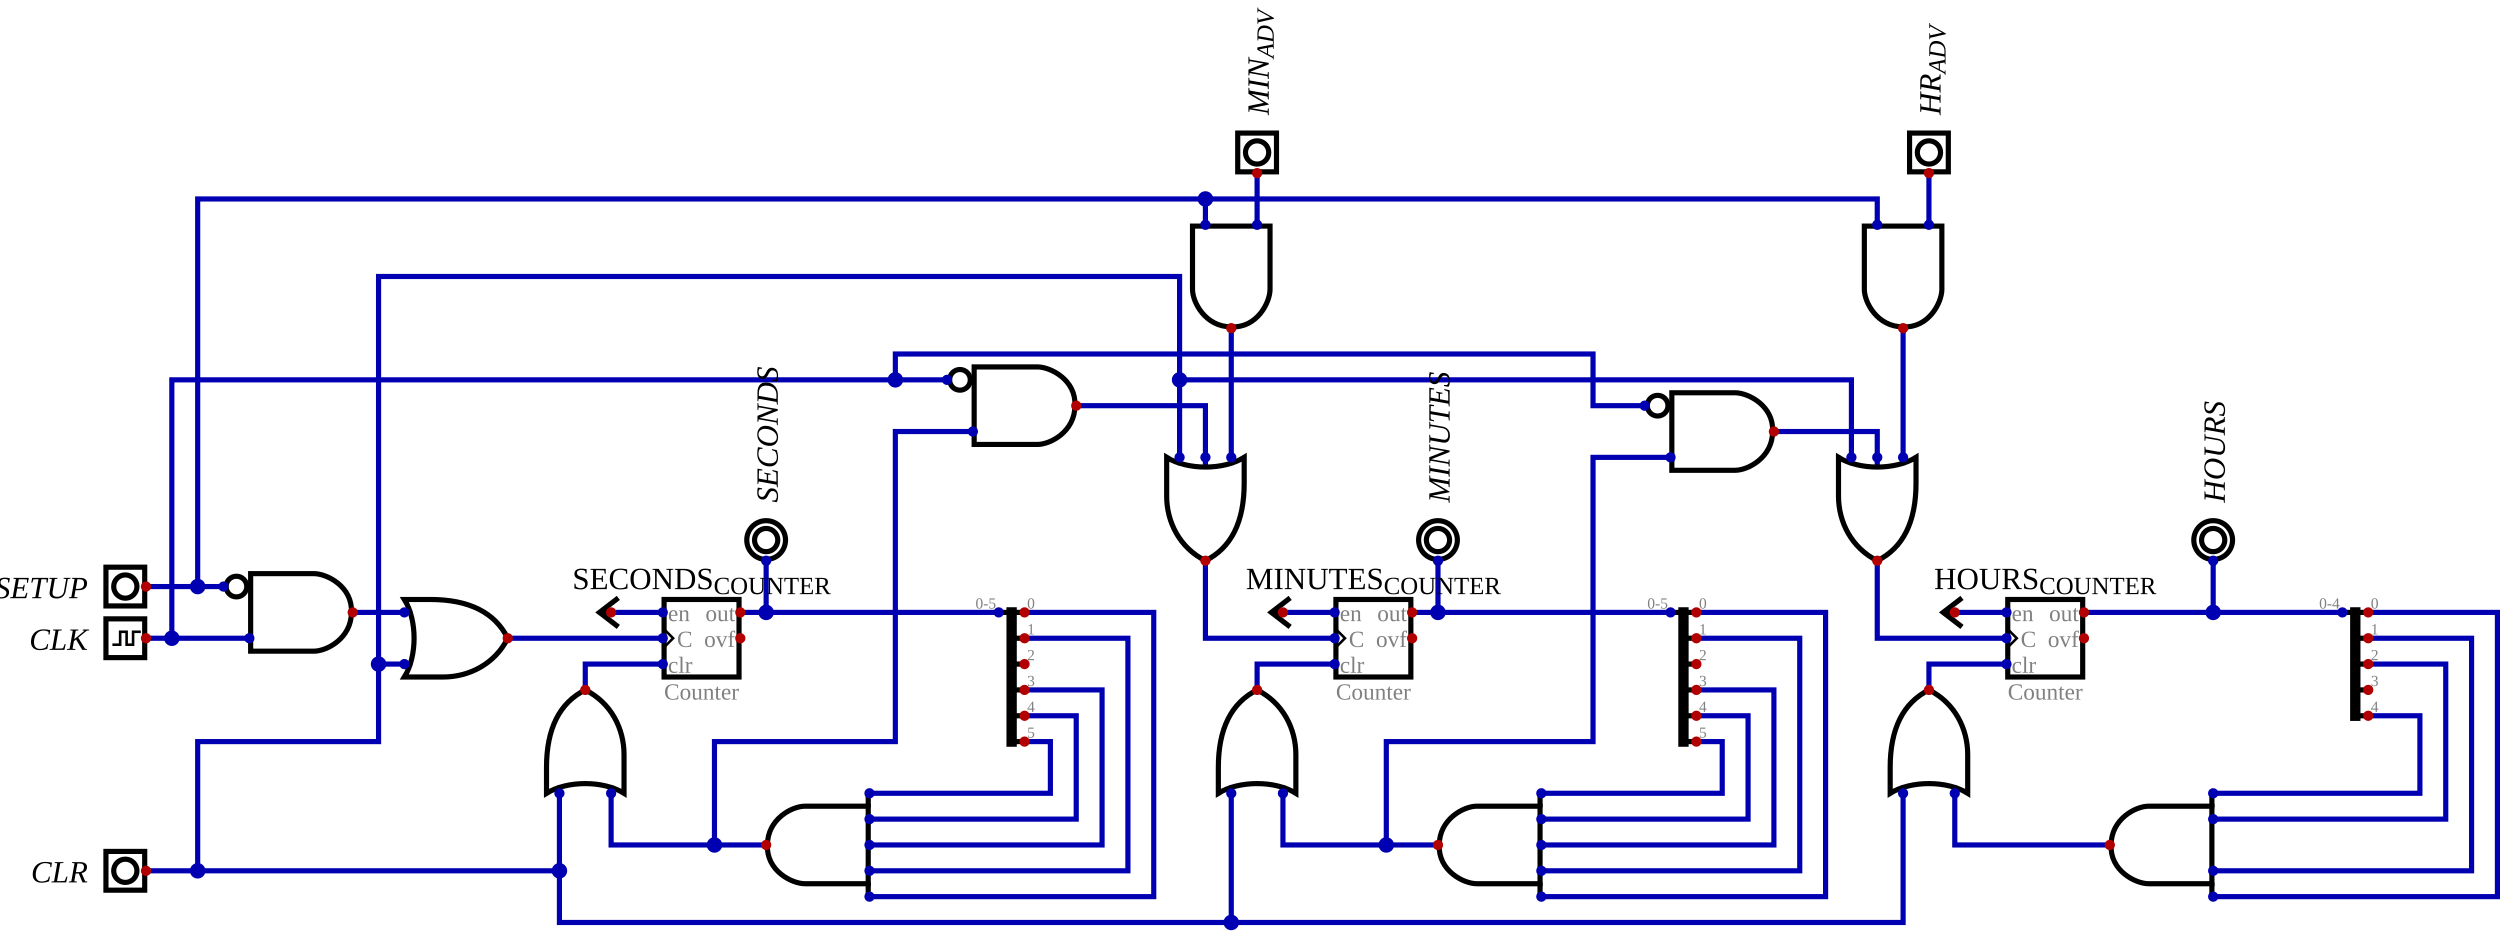
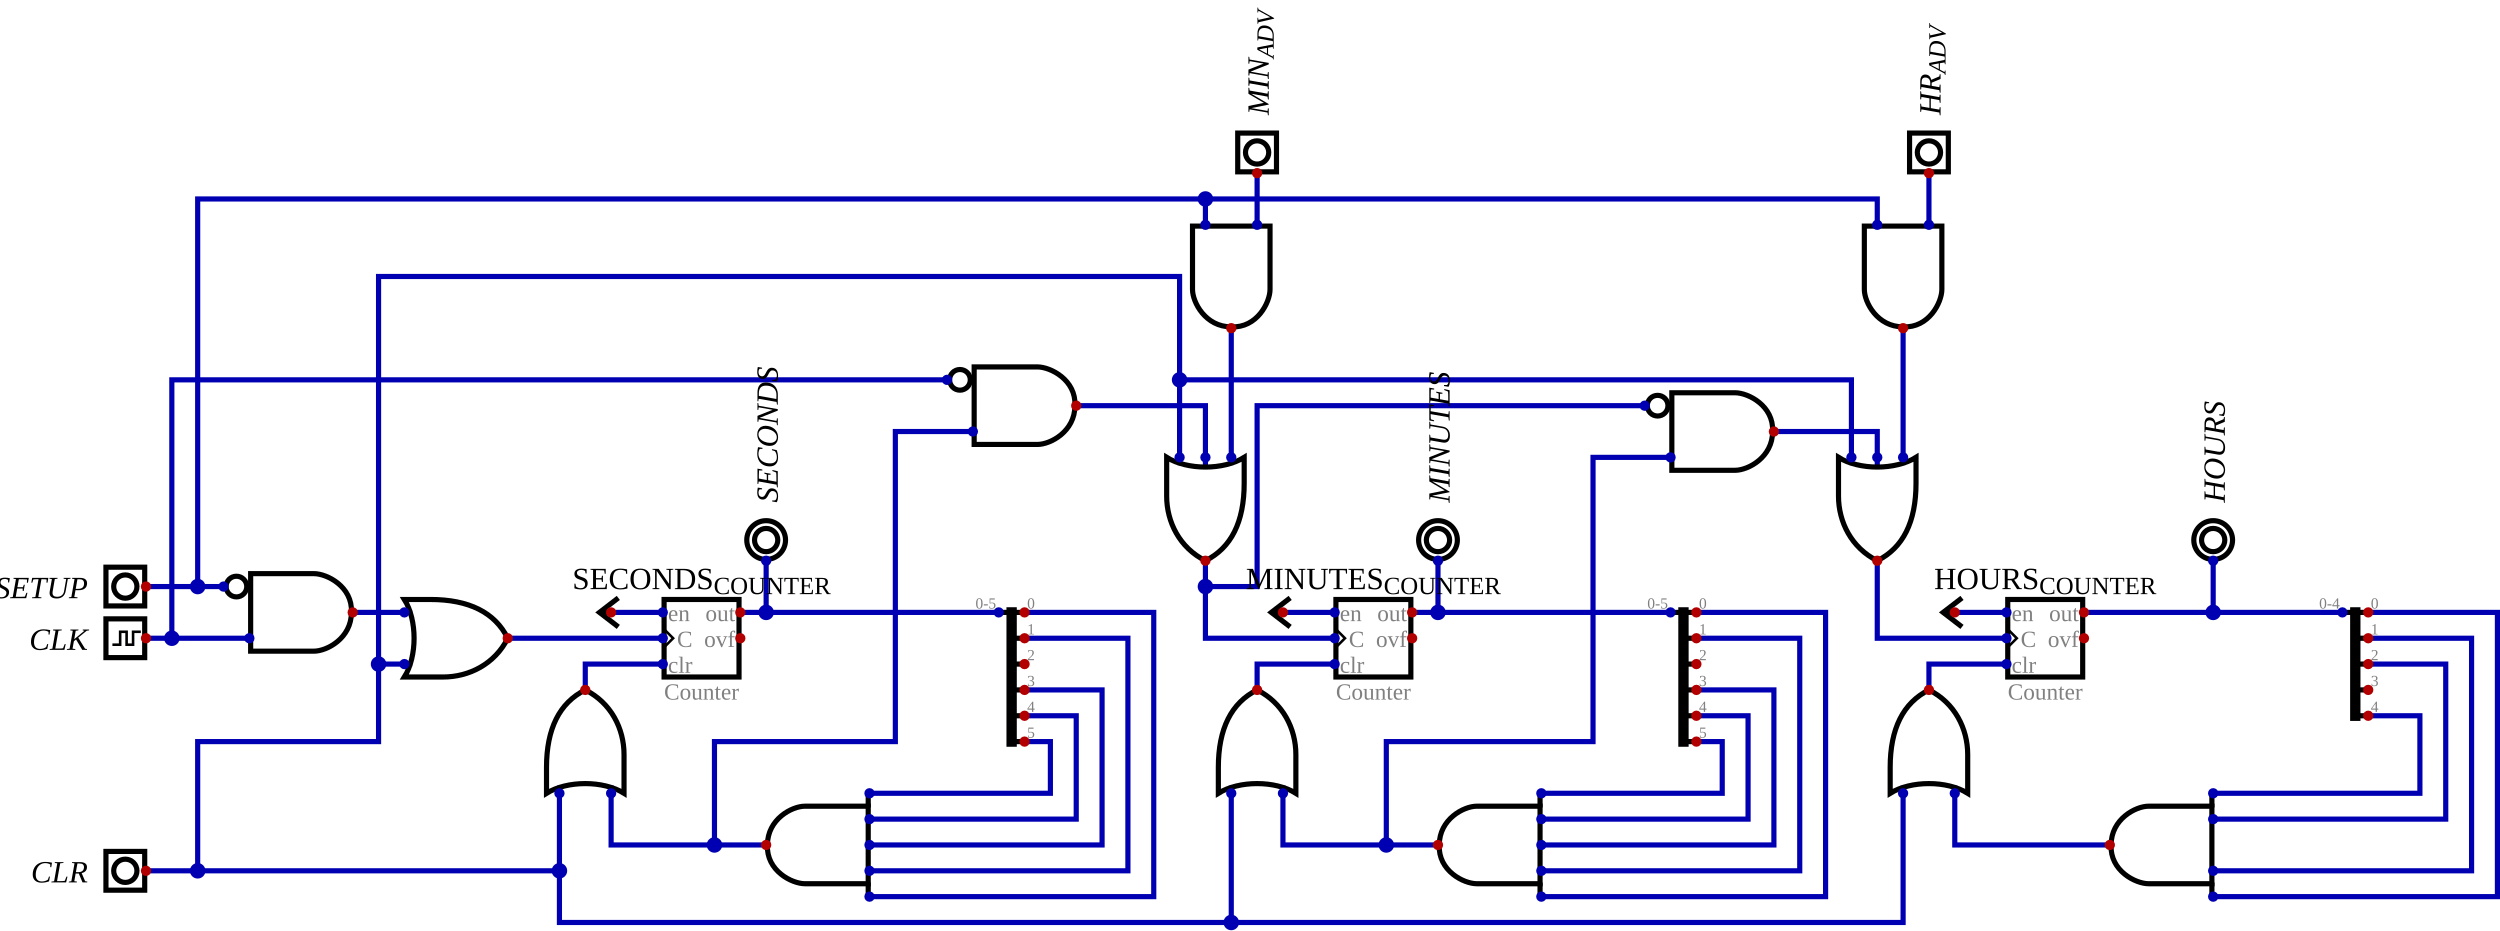
- <svg xmlns="http://www.w3.org/2000/svg" width="290.25mm" height="108.0mm" style="background-color:lightgrey;" viewBox="107 -174 1935 720">
+ <svg xmlns="http://www.w3.org/2000/svg" width="290.25mm" height="108.0mm" viewBox="107 -174 1935 720">
  <g stroke-linecap="square">
    <path d="M 1100,436 L 1100,440 L 1100,480 L 1180,480 L 1220,480" stroke="#0000b2" stroke-width="4.0" fill="none" />
    <path d="M 580,436 L 580,440 L 580,480 L 660,480 L 700,480" stroke="#0000b2" stroke-width="4.0" fill="none" />
    <path d="M 1620,436 L 1620,440 L 1620,480 L 1740,480" stroke="#0000b2" stroke-width="4.0" fill="none" />
    <path d="M 780,480 L 960,480 L 960,360 L 900,360" stroke="#0000b2" stroke-width="4.0" fill="none" />
    <path d="M 1300,480 L 1480,480 L 1480,360 L 1420,360" stroke="#0000b2" stroke-width="4.0" fill="none" />
-     <path d="M 1040,260 L 1040,320 L 1140,320" stroke="#0000b2" stroke-width="4.0" fill="none" />
+     <path d="M 1040,280 L 1040,320 L 1140,320" stroke="#0000b2" stroke-width="4.0" fill="none" />
    <path d="M 1560,260 L 1560,320 L 1660,320" stroke="#0000b2" stroke-width="4.0" fill="none" />
    <path d="M 900,320 L 980,320 L 980,500 L 780,500" stroke="#0000b2" stroke-width="4.0" fill="none" />
    <path d="M 1420,320 L 1500,320 L 1500,500 L 1300,500" stroke="#0000b2" stroke-width="4.0" fill="none" />
    <path d="M 1940,320 L 2020,320 L 2020,500 L 1820,500" stroke="#0000b2" stroke-width="4.0" fill="none" />
    <path d="M 500,320 L 620,320" stroke="#0000b2" stroke-width="4.0" fill="none" />
    <path d="M 220,320 L 240,320 L 300,320" stroke="#0000b2" stroke-width="4.0" fill="none" />
    <path d="M 1480,160 L 1560,160 L 1560,180 L 1560,187" stroke="#0000b2" stroke-width="4.0" fill="none" />
-     <path d="M 800,120 L 800,100 L 1340,100 L 1340,140 L 1380,140" stroke="#0000b2" stroke-width="4.0" fill="none" />
    <path d="M 780,520 L 1000,520 L 1000,300 L 900,300" stroke="#0000b2" stroke-width="4.0" fill="none" />
    <path d="M 1300,520 L 1520,520 L 1520,300 L 1420,300" stroke="#0000b2" stroke-width="4.0" fill="none" />
    <path d="M 1820,520 L 2040,520 L 2040,300 L 1940,300" stroke="#0000b2" stroke-width="4.0" fill="none" />
    <path d="M 1200,300 L 1220,300 L 1400,300" stroke="#0000b2" stroke-width="4.0" fill="none" />
    <path d="M 680,300 L 700,300 L 880,300" stroke="#0000b2" stroke-width="4.0" fill="none" />
    <path d="M 1720,300 L 1820,300 L 1920,300" stroke="#0000b2" stroke-width="4.0" fill="none" />
    <path d="M 580,300 L 620,300" stroke="#0000b2" stroke-width="4.0" fill="none" />
    <path d="M 1620,300 L 1660,300" stroke="#0000b2" stroke-width="4.0" fill="none" />
    <path d="M 1100,300 L 1140,300" stroke="#0000b2" stroke-width="4.0" fill="none" />
    <path d="M 380,300 L 420,300 L 424,300" stroke="#0000b2" stroke-width="4.0" fill="none" />
    <path d="M 1300,460 L 1460,460 L 1460,380 L 1420,380" stroke="#0000b2" stroke-width="4.0" fill="none" />
    <path d="M 780,460 L 940,460 L 940,380 L 900,380" stroke="#0000b2" stroke-width="4.0" fill="none" />
    <path d="M 1820,460 L 2000,460 L 2000,340 L 1940,340" stroke="#0000b2" stroke-width="4.0" fill="none" />
    <path d="M 940,140 L 1040,140 L 1040,180 L 1040,187" stroke="#0000b2" stroke-width="4.0" fill="none" />
    <path d="M 900,400 L 920,400 L 920,440 L 780,440" stroke="#0000b2" stroke-width="4.0" fill="none" />
    <path d="M 1420,400 L 1440,400 L 1440,440 L 1300,440" stroke="#0000b2" stroke-width="4.0" fill="none" />
    <path d="M 660,480 L 660,400 L 800,400 L 800,160 L 860,160" stroke="#0000b2" stroke-width="4.0" fill="none" />
    <path d="M 1180,480 L 1180,400 L 1340,400 L 1340,180 L 1400,180" stroke="#0000b2" stroke-width="4.0" fill="none" />
    <path d="M 260,500 L 260,400 L 400,400 L 400,340" stroke="#0000b2" stroke-width="4.0" fill="none" />
    <path d="M 260,280 L 260,-20 L 1040,-20 L 1560,-20 L 1560,0" stroke="#0000b2" stroke-width="4.0" fill="none" />
    <path d="M 220,500 L 260,500 L 540,500 L 540,440 L 540,436" stroke="#0000b2" stroke-width="4.0" fill="none" />
    <path d="M 560,360 L 560,340 L 620,340" stroke="#0000b2" stroke-width="4.0" fill="none" />
    <path d="M 1080,360 L 1080,340 L 1140,340" stroke="#0000b2" stroke-width="4.0" fill="none" />
    <path d="M 1600,360 L 1600,340 L 1660,340" stroke="#0000b2" stroke-width="4.0" fill="none" />
    <path d="M 1820,440 L 1980,440 L 1980,380 L 1940,380" stroke="#0000b2" stroke-width="4.0" fill="none" />
    <path d="M 220,280 L 260,280 L 280,280" stroke="#0000b2" stroke-width="4.0" fill="none" />
-     <path d="M 240,320 L 240,120 L 800,120 L 840,120" stroke="#0000b2" stroke-width="4.0" fill="none" />
+     <path d="M 1040,260 L 1040,280 L 1080,280 L 1080,140 L 1380,140" stroke="#0000b2" stroke-width="4.0" fill="none" />
+     <path d="M 240,320 L 240,120 L 840,120" stroke="#0000b2" stroke-width="4.0" fill="none" />
    <path d="M 540,500 L 540,540 L 1060,540 L 1580,540 L 1580,440 L 1580,436" stroke="#0000b2" stroke-width="4.0" fill="none" />
    <path d="M 1600,-40 L 1600,0" stroke="#0000b2" stroke-width="4.0" fill="none" />
    <path d="M 1220,260 L 1220,300" stroke="#0000b2" stroke-width="4.0" fill="none" />
    <path d="M 1040,-20 L 1040,0" stroke="#0000b2" stroke-width="4.0" fill="none" />
    <path d="M 1820,260 L 1820,300" stroke="#0000b2" stroke-width="4.0" fill="none" />
    <path d="M 1060,436 L 1060,440 L 1060,540" stroke="#0000b2" stroke-width="4.0" fill="none" />
    <path d="M 1060,80 L 1060,180 L 1060,184" stroke="#0000b2" stroke-width="4.0" fill="none" />
    <path d="M 1580,80 L 1580,180 L 1580,184" stroke="#0000b2" stroke-width="4.0" fill="none" />
    <path d="M 1080,-40 L 1080,0" stroke="#0000b2" stroke-width="4.0" fill="none" />
    <path d="M 700,260 L 700,300" stroke="#0000b2" stroke-width="4.0" fill="none" />
    <path d="M 1540,184 L 1540,180 L 1540,120 L 1020,120 L 1020,40 L 400,40 L 400,340 L 420,340 L 424,340" stroke="#0000b2" stroke-width="4.0" fill="none" />
    <path d="M 1020,120 L 1020,180 L 1020,184" stroke="#0000b2" stroke-width="4.0" fill="none" />
    <path d="M 880,300 L 890,300 L 900,300" stroke="#000000" stroke-width="4.0" fill="none" />
    <path d="M 900,320 L 890,320" stroke="#000000" stroke-width="4.0" fill="none" />
    <path d="M 900,340 L 890,340" stroke="#000000" stroke-width="4.0" fill="none" />
    <path d="M 900,360 L 890,360" stroke="#000000" stroke-width="4.0" fill="none" />
    <path d="M 900,380 L 890,380" stroke="#000000" stroke-width="4.0" fill="none" />
    <path d="M 900,400 L 890,400" stroke="#000000" stroke-width="4.0" fill="none" />
    <path d="M 779,520 L 779,511" stroke="#000000" stroke-width="4.0" fill="none" />
    <path d="M 779,440 L 779,449" stroke="#000000" stroke-width="4.0" fill="none" />
    <path d="M 1400,300 L 1410,300 L 1420,300" stroke="#000000" stroke-width="4.0" fill="none" />
    <path d="M 1420,320 L 1410,320" stroke="#000000" stroke-width="4.0" fill="none" />
    <path d="M 1420,340 L 1410,340" stroke="#000000" stroke-width="4.0" fill="none" />
    <path d="M 1420,360 L 1410,360" stroke="#000000" stroke-width="4.0" fill="none" />
    <path d="M 1420,380 L 1410,380" stroke="#000000" stroke-width="4.0" fill="none" />
    <path d="M 1420,400 L 1410,400" stroke="#000000" stroke-width="4.0" fill="none" />
    <path d="M 1299,520 L 1299,511" stroke="#000000" stroke-width="4.0" fill="none" />
    <path d="M 1299,440 L 1299,449" stroke="#000000" stroke-width="4.0" fill="none" />
    <path d="M 1920,300 L 1930,300 L 1940,300" stroke="#000000" stroke-width="4.0" fill="none" />
    <path d="M 1940,320 L 1930,320" stroke="#000000" stroke-width="4.0" fill="none" />
    <path d="M 1940,340 L 1930,340" stroke="#000000" stroke-width="4.0" fill="none" />
    <path d="M 1940,360 L 1930,360" stroke="#000000" stroke-width="4.0" fill="none" />
    <path d="M 1940,380 L 1930,380" stroke="#000000" stroke-width="4.0" fill="none" />
    <path d="M 1819,520 L 1819,511" stroke="#000000" stroke-width="4.0" fill="none" />
    <path d="M 1819,440 L 1819,449" stroke="#000000" stroke-width="4.0" fill="none" />
    <path d="M 574,300 L 580,300" stroke="#000000" stroke-width="4.0" fill="none" />
    <path d="M 1094,300 L 1100,300" stroke="#000000" stroke-width="4.0" fill="none" />
    <path d="M 1614,300 L 1620,300" stroke="#000000" stroke-width="4.0" fill="none" />
    <g>
      <circle cx="1180.0" cy="480.0" r="4.0" stroke="#0000b2" stroke-width="4.0" fill="#0000b2" />
      <circle cx="660.0" cy="480.0" r="4.0" stroke="#0000b2" stroke-width="4.0" fill="#0000b2" />
      <circle cx="240.0" cy="320.0" r="4.0" stroke="#0000b2" stroke-width="4.0" fill="#0000b2" />
      <circle cx="1220.0" cy="300.0" r="4.0" stroke="#0000b2" stroke-width="4.0" fill="#0000b2" />
      <circle cx="700.0" cy="300.0" r="4.0" stroke="#0000b2" stroke-width="4.0" fill="#0000b2" />
      <circle cx="1820.0" cy="300.0" r="4.0" stroke="#0000b2" stroke-width="4.0" fill="#0000b2" />
      <circle cx="1040.0" cy="-20.0" r="4.0" stroke="#0000b2" stroke-width="4.0" fill="#0000b2" />
      <circle cx="260.0" cy="500.0" r="4.0" stroke="#0000b2" stroke-width="4.0" fill="#0000b2" />
      <circle cx="540.0" cy="500.0" r="4.0" stroke="#0000b2" stroke-width="4.0" fill="#0000b2" />
      <circle cx="400.0" cy="340.0" r="4.0" stroke="#0000b2" stroke-width="4.0" fill="#0000b2" />
      <circle cx="260.0" cy="280.0" r="4.0" stroke="#0000b2" stroke-width="4.0" fill="#0000b2" />
-       <circle cx="800.0" cy="120.0" r="4.0" stroke="#0000b2" stroke-width="4.0" fill="#0000b2" />
+       <circle cx="1040.0" cy="280.0" r="4.0" stroke="#0000b2" stroke-width="4.0" fill="#0000b2" />
      <circle cx="1020.0" cy="120.0" r="4.0" stroke="#0000b2" stroke-width="4.0" fill="#0000b2" />
      <circle cx="1060.0" cy="540.0" r="4.0" stroke="#0000b2" stroke-width="4.0" fill="#0000b2" />
    </g>
    <g>
      <path d="M 621,290 L 679,290 L 679,350 L 621,350 Z" stroke="#000000" stroke-width="4.0" fill="none" />
      <text text-anchor="middle" x="650.0" y="282.0" fill="#000000" style="font-size:24px">SECONDS<tspan style="font-size:80%;baseline-shift:sub;">COUNTER</tspan>
      </text>
      <text text-anchor="start" x="624.0" y="306.75" fill="#808080" style="font-size:18px">en</text>
      <path d="M 621,327 L 628,320 L 621,313" stroke="#000000" stroke-width="2.0" fill="none" />
      <text text-anchor="start" x="631.0" y="326.75" fill="#808080" style="font-size:18px">C</text>
      <text text-anchor="start" x="624.0" y="346.75" fill="#808080" style="font-size:18px">clr</text>
      <text text-anchor="end" x="676.0" y="306.75" fill="#808080" style="font-size:18px">out</text>
      <text text-anchor="end" x="676.0" y="326.75" fill="#808080" style="font-size:18px">ovf</text>
      <text text-anchor="middle" x="650.0" y="367.5" fill="#808080" style="font-size:18px">Counter</text>
      <circle cx="620.0" cy="300.0" r="2.0" stroke="#0000b2" stroke-width="4.0" fill="#0000b2" />
      <circle cx="620.0" cy="320.0" r="2.0" stroke="#0000b2" stroke-width="4.0" fill="#0000b2" />
      <circle cx="620.0" cy="340.0" r="2.0" stroke="#0000b2" stroke-width="4.0" fill="#0000b2" />
      <circle cx="680.0" cy="300.0" r="2.0" stroke="#b20000" stroke-width="4.0" fill="#b20000" />
      <circle cx="680.0" cy="320.0" r="2.0" stroke="#b20000" stroke-width="4.0" fill="#b20000" />
    </g>
    <g>
      <text text-anchor="end" x="878.0" y="297.0" fill="#808080" style="font-size:12px">0-5</text>
      <text text-anchor="start" x="902.0" y="297.0" fill="#808080" style="font-size:12px">0</text>
      <text text-anchor="start" x="902.0" y="317.0" fill="#808080" style="font-size:12px">1</text>
      <text text-anchor="start" x="902.0" y="337.0" fill="#808080" style="font-size:12px">2</text>
      <text text-anchor="start" x="902.0" y="357.0" fill="#808080" style="font-size:12px">3</text>
      <text text-anchor="start" x="902.0" y="377.0" fill="#808080" style="font-size:12px">4</text>
      <text text-anchor="start" x="902.0" y="397.0" fill="#808080" style="font-size:12px">5</text>
      <path d="M 888,298 L 892,298 L 892,402 L 888,402 Z" stroke="#000000" stroke-width="4.0" fill="#000000" fill-opacity="1.0" />
      <circle cx="880.0" cy="300.0" r="2.0" stroke="#0000b2" stroke-width="4.0" fill="#0000b2" />
      <circle cx="900.0" cy="300.0" r="2.0" stroke="#b20000" stroke-width="4.0" fill="#b20000" />
      <circle cx="900.0" cy="320.0" r="2.0" stroke="#b20000" stroke-width="4.0" fill="#b20000" />
      <circle cx="900.0" cy="340.0" r="2.0" stroke="#b20000" stroke-width="4.0" fill="#b20000" />
      <circle cx="900.0" cy="360.0" r="2.0" stroke="#b20000" stroke-width="4.0" fill="#b20000" />
      <circle cx="900.0" cy="380.0" r="2.0" stroke="#b20000" stroke-width="4.0" fill="#b20000" />
      <circle cx="900.0" cy="400.0" r="2.0" stroke="#b20000" stroke-width="4.0" fill="#b20000" />
    </g>
    <g>
      <circle cx="700.0" cy="244.0" r="9.0" stroke="#000000" stroke-width="4.0" fill="none" />
      <circle cx="700.0" cy="244.0" r="15.0" stroke="#000000" stroke-width="4.0" fill="none" />
      <text text-anchor="start" x="700.0" y="224.0" fill="#000000" style="font-size:24px" transform="rotate(-90,700.0,215.0)">
        <tspan style="font-style:italic;">SECONDS</tspan>
      </text>
      <circle cx="700.0" cy="260.0" r="2.0" stroke="#0000b2" stroke-width="4.0" fill="#0000b2" />
    </g>
    <g>
      <path d="M 730,450 L 779,450 L 779,510 L 730,510 C 720,510 700,500 701,480 C 701,460 720,450 730,450 Z" stroke="#000000" stroke-width="4.0" fill="none" />
      <circle cx="780.0" cy="520.0" r="2.0" stroke="#0000b2" stroke-width="4.0" fill="#0000b2" />
      <circle cx="780.0" cy="500.0" r="2.0" stroke="#0000b2" stroke-width="4.0" fill="#0000b2" />
      <circle cx="780.0" cy="480.0" r="2.0" stroke="#0000b2" stroke-width="4.0" fill="#0000b2" />
      <circle cx="780.0" cy="460.0" r="2.0" stroke="#0000b2" stroke-width="4.0" fill="#0000b2" />
      <circle cx="780.0" cy="440.0" r="2.0" stroke="#0000b2" stroke-width="4.0" fill="#0000b2" />
      <circle cx="700.0" cy="480.0" r="2.0" stroke="#b20000" stroke-width="4.0" fill="#b20000" />
    </g>
    <g>
      <path d="M 189,305 L 219,305 L 219,335 L 189,335 Z" stroke="#000000" stroke-width="4.0" fill="none" />
      <text text-anchor="end" x="175.0" y="329.0" fill="#000000" style="font-size:24px">
        <tspan style="font-style:italic;">CLK</tspan>
      </text>
      <path d="M 195,325 L 200,325 L 200,315 L 205,315 L 205,325 L 210,325 L 210,315 L 215,315" stroke="#000000" stroke-width="2.0" fill="none" />
      <circle cx="220.0" cy="320.0" r="2.0" stroke="#b20000" stroke-width="4.0" fill="#b20000" />
    </g>
    <g>
      <path d="M 590,410 L 590,440 C 574,430 546,430 530,440 L 530,420 C 530,390 540,370 560,360 C 580,370 590,390 590,410 Z" stroke="#000000" stroke-width="4.0" fill="none" />
      <circle cx="540.0" cy="440.0" r="2.0" stroke="#0000b2" stroke-width="4.0" fill="#0000b2" />
      <circle cx="580.0" cy="440.0" r="2.0" stroke="#0000b2" stroke-width="4.0" fill="#0000b2" />
      <circle cx="560.0" cy="360.0" r="2.0" stroke="#b20000" stroke-width="4.0" fill="#b20000" />
    </g>
    <g>
      <path d="M 189,485 L 219,485 L 219,515 L 189,515 Z" stroke="#000000" stroke-width="4.0" fill="none" />
      <circle cx="204.0" cy="500.0" r="9.0" stroke="#000000" stroke-width="4.0" fill="none" />
      <text text-anchor="end" x="175.0" y="509.0" fill="#000000" style="font-size:24px">
        <tspan style="font-style:italic;">CLR</tspan>
      </text>
      <circle cx="220.0" cy="500.0" r="2.0" stroke="#b20000" stroke-width="4.0" fill="#b20000" />
    </g>
    <g>
      <path d="M 1141,290 L 1199,290 L 1199,350 L 1141,350 Z" stroke="#000000" stroke-width="4.0" fill="none" />
      <text text-anchor="middle" x="1170.0" y="282.0" fill="#000000" style="font-size:24px">MINUTES<tspan style="font-size:80%;baseline-shift:sub;">COUNTER</tspan>
      </text>
      <text text-anchor="start" x="1144.0" y="306.75" fill="#808080" style="font-size:18px">en</text>
      <path d="M 1141,327 L 1148,320 L 1141,313" stroke="#000000" stroke-width="2.0" fill="none" />
      <text text-anchor="start" x="1151.0" y="326.75" fill="#808080" style="font-size:18px">C</text>
      <text text-anchor="start" x="1144.0" y="346.75" fill="#808080" style="font-size:18px">clr</text>
      <text text-anchor="end" x="1196.0" y="306.75" fill="#808080" style="font-size:18px">out</text>
      <text text-anchor="end" x="1196.0" y="326.75" fill="#808080" style="font-size:18px">ovf</text>
      <text text-anchor="middle" x="1170.0" y="367.5" fill="#808080" style="font-size:18px">Counter</text>
      <circle cx="1140.0" cy="300.0" r="2.0" stroke="#0000b2" stroke-width="4.0" fill="#0000b2" />
      <circle cx="1140.0" cy="320.0" r="2.0" stroke="#0000b2" stroke-width="4.0" fill="#0000b2" />
      <circle cx="1140.0" cy="340.0" r="2.0" stroke="#0000b2" stroke-width="4.0" fill="#0000b2" />
      <circle cx="1200.0" cy="300.0" r="2.0" stroke="#b20000" stroke-width="4.0" fill="#b20000" />
      <circle cx="1200.0" cy="320.0" r="2.0" stroke="#b20000" stroke-width="4.0" fill="#b20000" />
    </g>
    <g>
      <text text-anchor="end" x="1398.0" y="297.0" fill="#808080" style="font-size:12px">0-5</text>
      <text text-anchor="start" x="1422.0" y="297.0" fill="#808080" style="font-size:12px">0</text>
      <text text-anchor="start" x="1422.0" y="317.0" fill="#808080" style="font-size:12px">1</text>
      <text text-anchor="start" x="1422.0" y="337.0" fill="#808080" style="font-size:12px">2</text>
      <text text-anchor="start" x="1422.0" y="357.0" fill="#808080" style="font-size:12px">3</text>
      <text text-anchor="start" x="1422.0" y="377.0" fill="#808080" style="font-size:12px">4</text>
      <text text-anchor="start" x="1422.0" y="397.0" fill="#808080" style="font-size:12px">5</text>
      <path d="M 1408,298 L 1412,298 L 1412,402 L 1408,402 Z" stroke="#000000" stroke-width="4.0" fill="#000000" fill-opacity="1.0" />
      <circle cx="1400.0" cy="300.0" r="2.0" stroke="#0000b2" stroke-width="4.0" fill="#0000b2" />
      <circle cx="1420.0" cy="300.0" r="2.0" stroke="#b20000" stroke-width="4.0" fill="#b20000" />
      <circle cx="1420.0" cy="320.0" r="2.0" stroke="#b20000" stroke-width="4.0" fill="#b20000" />
      <circle cx="1420.0" cy="340.0" r="2.0" stroke="#b20000" stroke-width="4.0" fill="#b20000" />
      <circle cx="1420.0" cy="360.0" r="2.0" stroke="#b20000" stroke-width="4.0" fill="#b20000" />
      <circle cx="1420.0" cy="380.0" r="2.0" stroke="#b20000" stroke-width="4.0" fill="#b20000" />
      <circle cx="1420.0" cy="400.0" r="2.0" stroke="#b20000" stroke-width="4.0" fill="#b20000" />
    </g>
    <g>
      <circle cx="1220.0" cy="244.0" r="9.0" stroke="#000000" stroke-width="4.0" fill="none" />
      <circle cx="1220.0" cy="244.0" r="15.0" stroke="#000000" stroke-width="4.0" fill="none" />
      <text text-anchor="start" x="1220.0" y="224.0" fill="#000000" style="font-size:24px" transform="rotate(-90,1220.0,215.0)">
        <tspan style="font-style:italic;">MINUTES</tspan>
      </text>
      <circle cx="1220.0" cy="260.0" r="2.0" stroke="#0000b2" stroke-width="4.0" fill="#0000b2" />
    </g>
    <g>
      <path d="M 1250,450 L 1299,450 L 1299,510 L 1250,510 C 1240,510 1220,500 1221,480 C 1221,460 1240,450 1250,450 Z" stroke="#000000" stroke-width="4.0" fill="none" />
      <circle cx="1300.0" cy="520.0" r="2.0" stroke="#0000b2" stroke-width="4.0" fill="#0000b2" />
      <circle cx="1300.0" cy="500.0" r="2.0" stroke="#0000b2" stroke-width="4.0" fill="#0000b2" />
      <circle cx="1300.0" cy="480.0" r="2.0" stroke="#0000b2" stroke-width="4.0" fill="#0000b2" />
      <circle cx="1300.0" cy="460.0" r="2.0" stroke="#0000b2" stroke-width="4.0" fill="#0000b2" />
      <circle cx="1300.0" cy="440.0" r="2.0" stroke="#0000b2" stroke-width="4.0" fill="#0000b2" />
      <circle cx="1220.0" cy="480.0" r="2.0" stroke="#b20000" stroke-width="4.0" fill="#b20000" />
    </g>
    <g>
      <path d="M 1110,410 L 1110,440 C 1094,430 1066,430 1050,440 L 1050,420 C 1050,390 1060,370 1080,360 C 1100,370 1110,390 1110,410 Z" stroke="#000000" stroke-width="4.0" fill="none" />
      <circle cx="1060.0" cy="440.0" r="2.0" stroke="#0000b2" stroke-width="4.0" fill="#0000b2" />
      <circle cx="1100.0" cy="440.0" r="2.0" stroke="#0000b2" stroke-width="4.0" fill="#0000b2" />
      <circle cx="1080.0" cy="360.0" r="2.0" stroke="#b20000" stroke-width="4.0" fill="#b20000" />
    </g>
    <g>
      <path d="M 1661,290 L 1719,290 L 1719,350 L 1661,350 Z" stroke="#000000" stroke-width="4.0" fill="none" />
      <text text-anchor="middle" x="1690.0" y="282.0" fill="#000000" style="font-size:24px">HOURS<tspan style="font-size:80%;baseline-shift:sub;">COUNTER</tspan>
      </text>
      <text text-anchor="start" x="1664.0" y="306.75" fill="#808080" style="font-size:18px">en</text>
      <path d="M 1661,327 L 1668,320 L 1661,313" stroke="#000000" stroke-width="2.0" fill="none" />
      <text text-anchor="start" x="1671.0" y="326.75" fill="#808080" style="font-size:18px">C</text>
      <text text-anchor="start" x="1664.0" y="346.75" fill="#808080" style="font-size:18px">clr</text>
      <text text-anchor="end" x="1716.0" y="306.75" fill="#808080" style="font-size:18px">out</text>
      <text text-anchor="end" x="1716.0" y="326.75" fill="#808080" style="font-size:18px">ovf</text>
      <text text-anchor="middle" x="1690.0" y="367.5" fill="#808080" style="font-size:18px">Counter</text>
      <circle cx="1660.0" cy="300.0" r="2.0" stroke="#0000b2" stroke-width="4.0" fill="#0000b2" />
      <circle cx="1660.0" cy="320.0" r="2.0" stroke="#0000b2" stroke-width="4.0" fill="#0000b2" />
      <circle cx="1660.0" cy="340.0" r="2.0" stroke="#0000b2" stroke-width="4.0" fill="#0000b2" />
      <circle cx="1720.0" cy="300.0" r="2.0" stroke="#b20000" stroke-width="4.0" fill="#b20000" />
      <circle cx="1720.0" cy="320.0" r="2.0" stroke="#b20000" stroke-width="4.0" fill="#b20000" />
    </g>
    <g>
      <text text-anchor="end" x="1918.0" y="297.0" fill="#808080" style="font-size:12px">0-4</text>
      <text text-anchor="start" x="1942.0" y="297.0" fill="#808080" style="font-size:12px">0</text>
      <text text-anchor="start" x="1942.0" y="317.0" fill="#808080" style="font-size:12px">1</text>
      <text text-anchor="start" x="1942.0" y="337.0" fill="#808080" style="font-size:12px">2</text>
      <text text-anchor="start" x="1942.0" y="357.0" fill="#808080" style="font-size:12px">3</text>
      <text text-anchor="start" x="1942.0" y="377.0" fill="#808080" style="font-size:12px">4</text>
      <path d="M 1928,298 L 1932,298 L 1932,382 L 1928,382 Z" stroke="#000000" stroke-width="4.0" fill="#000000" fill-opacity="1.0" />
      <circle cx="1920.0" cy="300.0" r="2.0" stroke="#0000b2" stroke-width="4.0" fill="#0000b2" />
      <circle cx="1940.0" cy="300.0" r="2.0" stroke="#b20000" stroke-width="4.0" fill="#b20000" />
      <circle cx="1940.0" cy="320.0" r="2.0" stroke="#b20000" stroke-width="4.0" fill="#b20000" />
      <circle cx="1940.0" cy="340.0" r="2.0" stroke="#b20000" stroke-width="4.0" fill="#b20000" />
      <circle cx="1940.0" cy="360.0" r="2.0" stroke="#b20000" stroke-width="4.0" fill="#b20000" />
      <circle cx="1940.0" cy="380.0" r="2.0" stroke="#b20000" stroke-width="4.0" fill="#b20000" />
    </g>
    <g>
      <circle cx="1820.0" cy="244.0" r="9.0" stroke="#000000" stroke-width="4.0" fill="none" />
      <circle cx="1820.0" cy="244.0" r="15.0" stroke="#000000" stroke-width="4.0" fill="none" />
      <text text-anchor="start" x="1820.0" y="224.0" fill="#000000" style="font-size:24px" transform="rotate(-90,1820.0,215.0)">
        <tspan style="font-style:italic;">HOURS</tspan>
      </text>
      <circle cx="1820.0" cy="260.0" r="2.0" stroke="#0000b2" stroke-width="4.0" fill="#0000b2" />
    </g>
    <g>
      <path d="M 1770,450 L 1819,450 L 1819,510 L 1770,510 C 1760,510 1740,500 1741,480 C 1741,460 1760,450 1770,450 Z" stroke="#000000" stroke-width="4.0" fill="none" />
      <circle cx="1820.0" cy="520.0" r="2.0" stroke="#0000b2" stroke-width="4.0" fill="#0000b2" />
      <circle cx="1820.0" cy="500.0" r="2.0" stroke="#0000b2" stroke-width="4.0" fill="#0000b2" />
      <circle cx="1820.0" cy="460.0" r="2.0" stroke="#0000b2" stroke-width="4.0" fill="#0000b2" />
      <circle cx="1820.0" cy="440.0" r="2.0" stroke="#0000b2" stroke-width="4.0" fill="#0000b2" />
      <circle cx="1740.0" cy="480.0" r="2.0" stroke="#b20000" stroke-width="4.0" fill="#b20000" />
    </g>
    <g>
      <path d="M 1630,410 L 1630,440 C 1614,430 1586,430 1570,440 L 1570,420 C 1570,390 1580,370 1600,360 C 1620,370 1630,390 1630,410 Z" stroke="#000000" stroke-width="4.0" fill="none" />
      <circle cx="1580.0" cy="440.0" r="2.0" stroke="#0000b2" stroke-width="4.0" fill="#0000b2" />
      <circle cx="1620.0" cy="440.0" r="2.0" stroke="#0000b2" stroke-width="4.0" fill="#0000b2" />
      <circle cx="1600.0" cy="360.0" r="2.0" stroke="#b20000" stroke-width="4.0" fill="#b20000" />
    </g>
    <g>
      <path d="M 584,310 L 571,300 L 584,290" stroke="#000000" stroke-width="4.0" fill="none" />
      <circle cx="580.0" cy="300.0" r="2.0" stroke="#b20000" stroke-width="4.0" fill="#b20000" />
    </g>
    <g>
      <path d="M 1104,310 L 1091,300 L 1104,290" stroke="#000000" stroke-width="4.0" fill="none" />
      <circle cx="1100.0" cy="300.0" r="2.0" stroke="#b20000" stroke-width="4.0" fill="#b20000" />
    </g>
    <g>
      <path d="M 1624,310 L 1611,300 L 1624,290" stroke="#000000" stroke-width="4.0" fill="none" />
      <circle cx="1620.0" cy="300.0" r="2.0" stroke="#b20000" stroke-width="4.0" fill="#b20000" />
    </g>
    <g>
      <path d="M 189,265 L 219,265 L 219,295 L 189,295 Z" stroke="#000000" stroke-width="4.0" fill="none" />
      <circle cx="204.0" cy="280.0" r="9.0" stroke="#000000" stroke-width="4.0" fill="none" />
      <text text-anchor="end" x="175.0" y="289.0" fill="#000000" style="font-size:24px">
        <tspan style="font-style:italic;">SETUP</tspan>
      </text>
      <circle cx="220.0" cy="280.0" r="2.0" stroke="#b20000" stroke-width="4.0" fill="#b20000" />
    </g>
    <g>
      <path d="M 1095,-71 L 1095,-41 L 1065,-41 L 1065,-71 Z" stroke="#000000" stroke-width="4.0" fill="none" />
      <circle cx="1080.0" cy="-56.0" r="9.0" stroke="#000000" stroke-width="4.0" fill="none" />
      <text text-anchor="start" x="1080.0" y="-76.0" fill="#000000" style="font-size:24px" transform="rotate(-90,1080.0,-85.0)">
        <tspan style="font-style:italic;">MIN<tspan style="font-size:80%;baseline-shift:sub;">ADV</tspan>
        </tspan>
      </text>
      <circle cx="1080.0" cy="-40.0" r="2.0" stroke="#b20000" stroke-width="4.0" fill="#b20000" />
    </g>
    <g>
      <path d="M 1010,210 L 1010,180 C 1026,190 1054,190 1070,180 L 1070,200 C 1070,230 1060,250 1040,260 C 1020,250 1010,230 1010,210 Z" stroke="#000000" stroke-width="4.0" fill="none" />
      <circle cx="1060.0" cy="180.0" r="2.0" stroke="#0000b2" stroke-width="4.0" fill="#0000b2" />
      <circle cx="1040.0" cy="180.0" r="2.0" stroke="#0000b2" stroke-width="4.0" fill="#0000b2" />
      <circle cx="1020.0" cy="180.0" r="2.0" stroke="#0000b2" stroke-width="4.0" fill="#0000b2" />
      <circle cx="1040.0" cy="260.0" r="2.0" stroke="#b20000" stroke-width="4.0" fill="#b20000" />
    </g>
    <g>
      <path d="M 1030,50 L 1030,1 L 1090,1 L 1090,50 C 1090,60 1080,80 1060,79 C 1040,79 1030,60 1030,50 Z" stroke="#000000" stroke-width="4.0" fill="none" />
      <circle cx="1080.0" cy="0.0" r="2.0" stroke="#0000b2" stroke-width="4.0" fill="#0000b2" />
      <circle cx="1040.0" cy="0.0" r="2.0" stroke="#0000b2" stroke-width="4.0" fill="#0000b2" />
      <circle cx="1060.0" cy="80.0" r="2.0" stroke="#b20000" stroke-width="4.0" fill="#b20000" />
    </g>
    <g>
      <path d="M 1530,210 L 1530,180 C 1546,190 1574,190 1590,180 L 1590,200 C 1590,230 1580,250 1560,260 C 1540,250 1530,230 1530,210 Z" stroke="#000000" stroke-width="4.0" fill="none" />
      <circle cx="1580.0" cy="180.0" r="2.0" stroke="#0000b2" stroke-width="4.0" fill="#0000b2" />
      <circle cx="1560.0" cy="180.0" r="2.0" stroke="#0000b2" stroke-width="4.0" fill="#0000b2" />
      <circle cx="1540.0" cy="180.0" r="2.0" stroke="#0000b2" stroke-width="4.0" fill="#0000b2" />
      <circle cx="1560.0" cy="260.0" r="2.0" stroke="#b20000" stroke-width="4.0" fill="#b20000" />
    </g>
    <g>
      <path d="M 1550,50 L 1550,1 L 1610,1 L 1610,50 C 1610,60 1600,80 1580,79 C 1560,79 1550,60 1550,50 Z" stroke="#000000" stroke-width="4.0" fill="none" />
      <circle cx="1600.0" cy="0.0" r="2.0" stroke="#0000b2" stroke-width="4.0" fill="#0000b2" />
      <circle cx="1560.0" cy="0.0" r="2.0" stroke="#0000b2" stroke-width="4.0" fill="#0000b2" />
      <circle cx="1580.0" cy="80.0" r="2.0" stroke="#b20000" stroke-width="4.0" fill="#b20000" />
    </g>
    <g>
      <path d="M 1615,-71 L 1615,-41 L 1585,-41 L 1585,-71 Z" stroke="#000000" stroke-width="4.0" fill="none" />
      <circle cx="1600.0" cy="-56.0" r="9.0" stroke="#000000" stroke-width="4.0" fill="none" />
      <text text-anchor="start" x="1600.0" y="-76.0" fill="#000000" style="font-size:24px" transform="rotate(-90,1600.0,-85.0)">
        <tspan style="font-style:italic;">HR<tspan style="font-size:80%;baseline-shift:sub;">ADV</tspan>
        </tspan>
      </text>
      <circle cx="1600.0" cy="-40.0" r="2.0" stroke="#b20000" stroke-width="4.0" fill="#b20000" />
    </g>
    <g>
      <path d="M 450,350 L 420,350 C 430,334 430,306 420,290 L 440,290 C 470,290 490,300 500,320 C 490,340 470,350 450,350 Z" stroke="#000000" stroke-width="4.0" fill="none" />
      <circle cx="420.0" cy="300.0" r="2.0" stroke="#0000b2" stroke-width="4.0" fill="#0000b2" />
      <circle cx="420.0" cy="340.0" r="2.0" stroke="#0000b2" stroke-width="4.0" fill="#0000b2" />
      <circle cx="500.0" cy="320.0" r="2.0" stroke="#b20000" stroke-width="4.0" fill="#b20000" />
    </g>
    <g>
      <path d="M 350,330 L 301,330 L 301,270 L 350,270 C 360,270 380,280 379,300 C 379,320 360,330 350,330 Z" stroke="#000000" stroke-width="4.0" fill="none" />
      <circle cx="290.0" cy="280.0" r="8.0" stroke="#000000" stroke-width="4.0" fill="none" />
      <circle cx="280.0" cy="280.0" r="2.0" stroke="#0000b2" stroke-width="4.0" fill="#0000b2" />
      <circle cx="300.0" cy="320.0" r="2.0" stroke="#0000b2" stroke-width="4.0" fill="#0000b2" />
      <circle cx="380.0" cy="300.0" r="2.0" stroke="#b20000" stroke-width="4.0" fill="#b20000" />
    </g>
    <g>
      <path d="M 910,170 L 861,170 L 861,110 L 910,110 C 920,110 940,120 939,140 C 939,160 920,170 910,170 Z" stroke="#000000" stroke-width="4.0" fill="none" />
      <circle cx="850.0" cy="120.0" r="8.0" stroke="#000000" stroke-width="4.0" fill="none" />
      <circle cx="840.0" cy="120.0" r="2.0" stroke="#0000b2" stroke-width="4.0" fill="#0000b2" />
      <circle cx="860.0" cy="160.0" r="2.0" stroke="#0000b2" stroke-width="4.0" fill="#0000b2" />
      <circle cx="940.0" cy="140.0" r="2.0" stroke="#b20000" stroke-width="4.0" fill="#b20000" />
    </g>
    <g>
      <path d="M 1450,190 L 1401,190 L 1401,130 L 1450,130 C 1460,130 1480,140 1479,160 C 1479,180 1460,190 1450,190 Z" stroke="#000000" stroke-width="4.0" fill="none" />
      <circle cx="1390.0" cy="140.0" r="8.0" stroke="#000000" stroke-width="4.0" fill="none" />
      <circle cx="1380.0" cy="140.0" r="2.0" stroke="#0000b2" stroke-width="4.0" fill="#0000b2" />
      <circle cx="1400.0" cy="180.0" r="2.0" stroke="#0000b2" stroke-width="4.0" fill="#0000b2" />
      <circle cx="1480.0" cy="160.0" r="2.0" stroke="#b20000" stroke-width="4.0" fill="#b20000" />
    </g>
  </g>
</svg>
